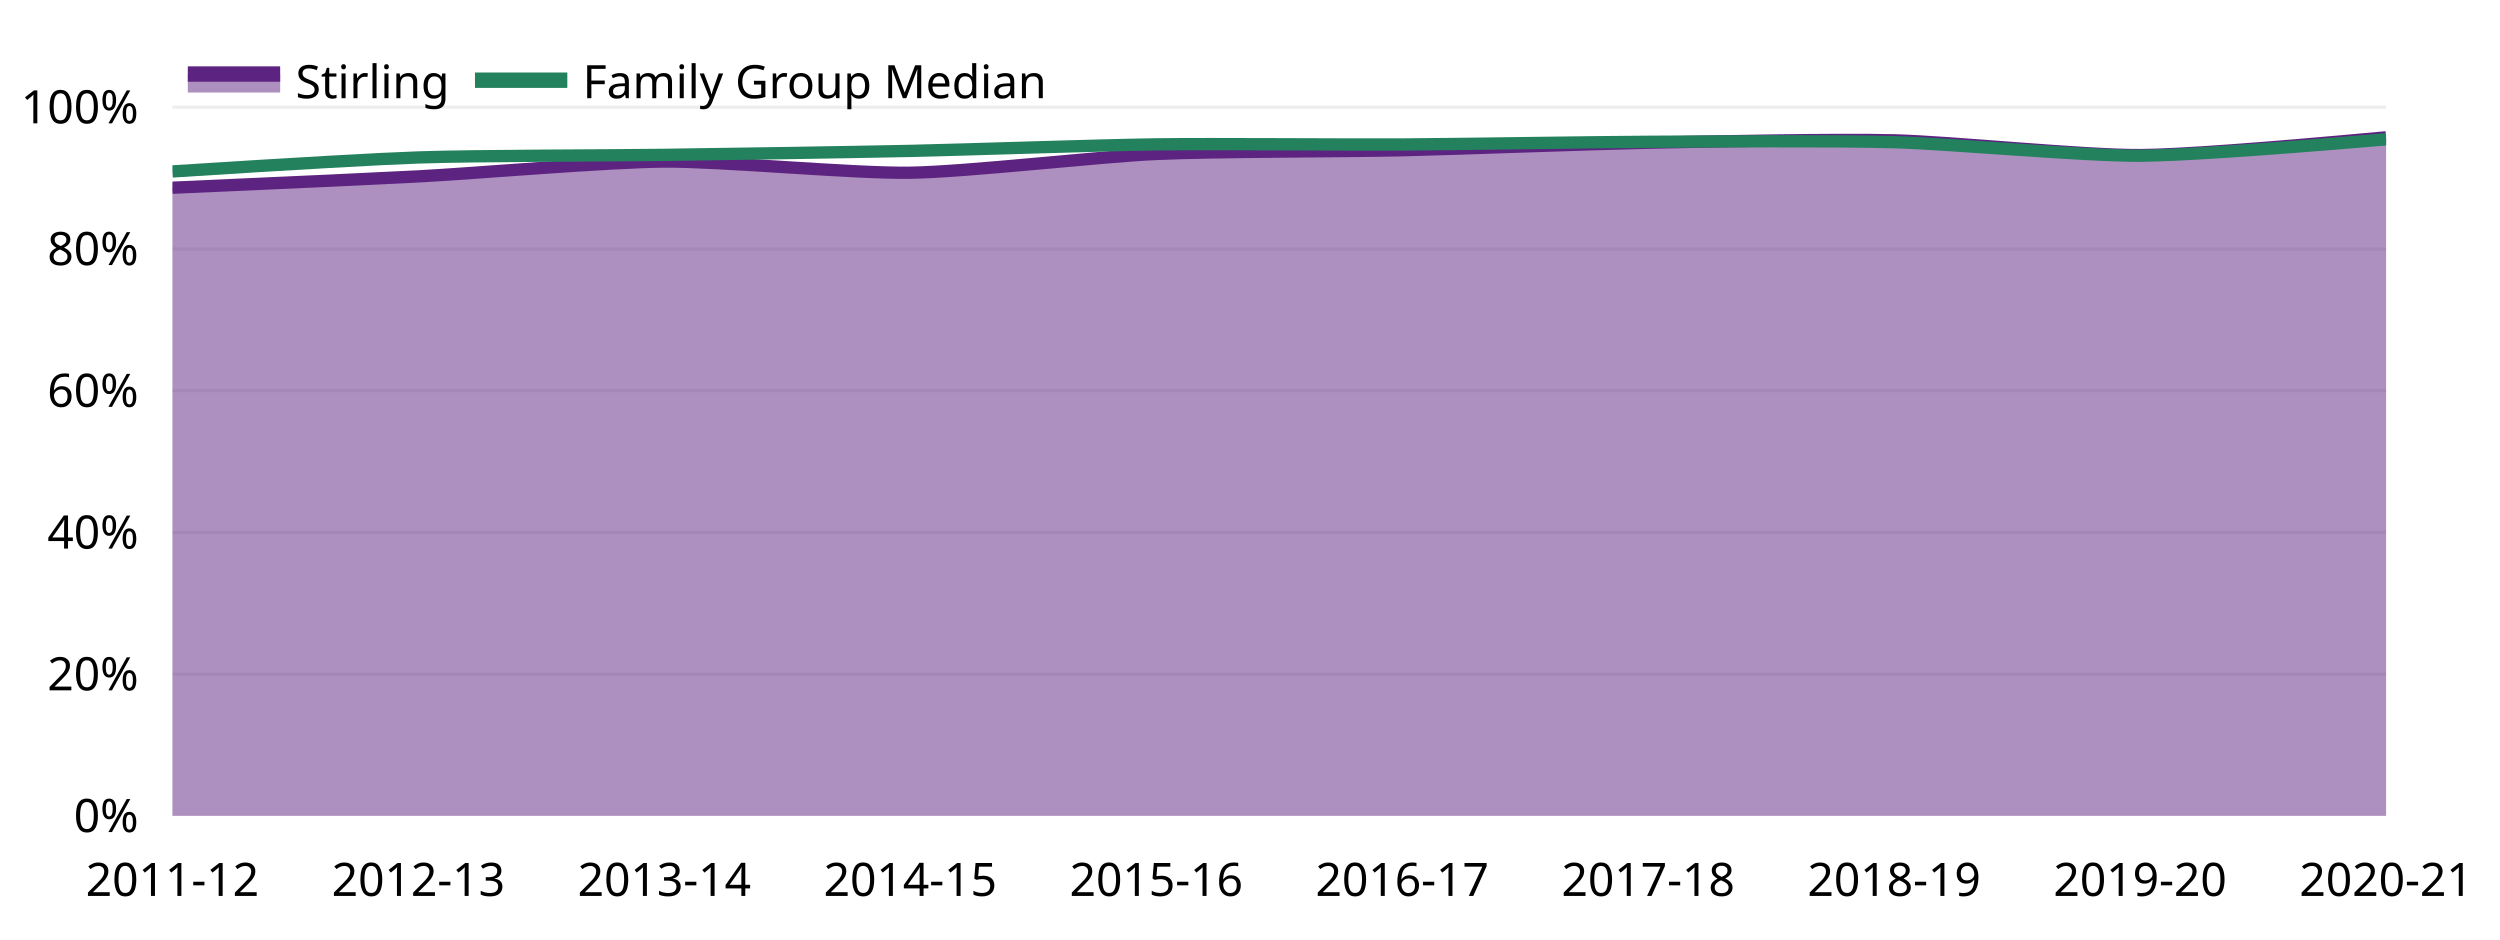
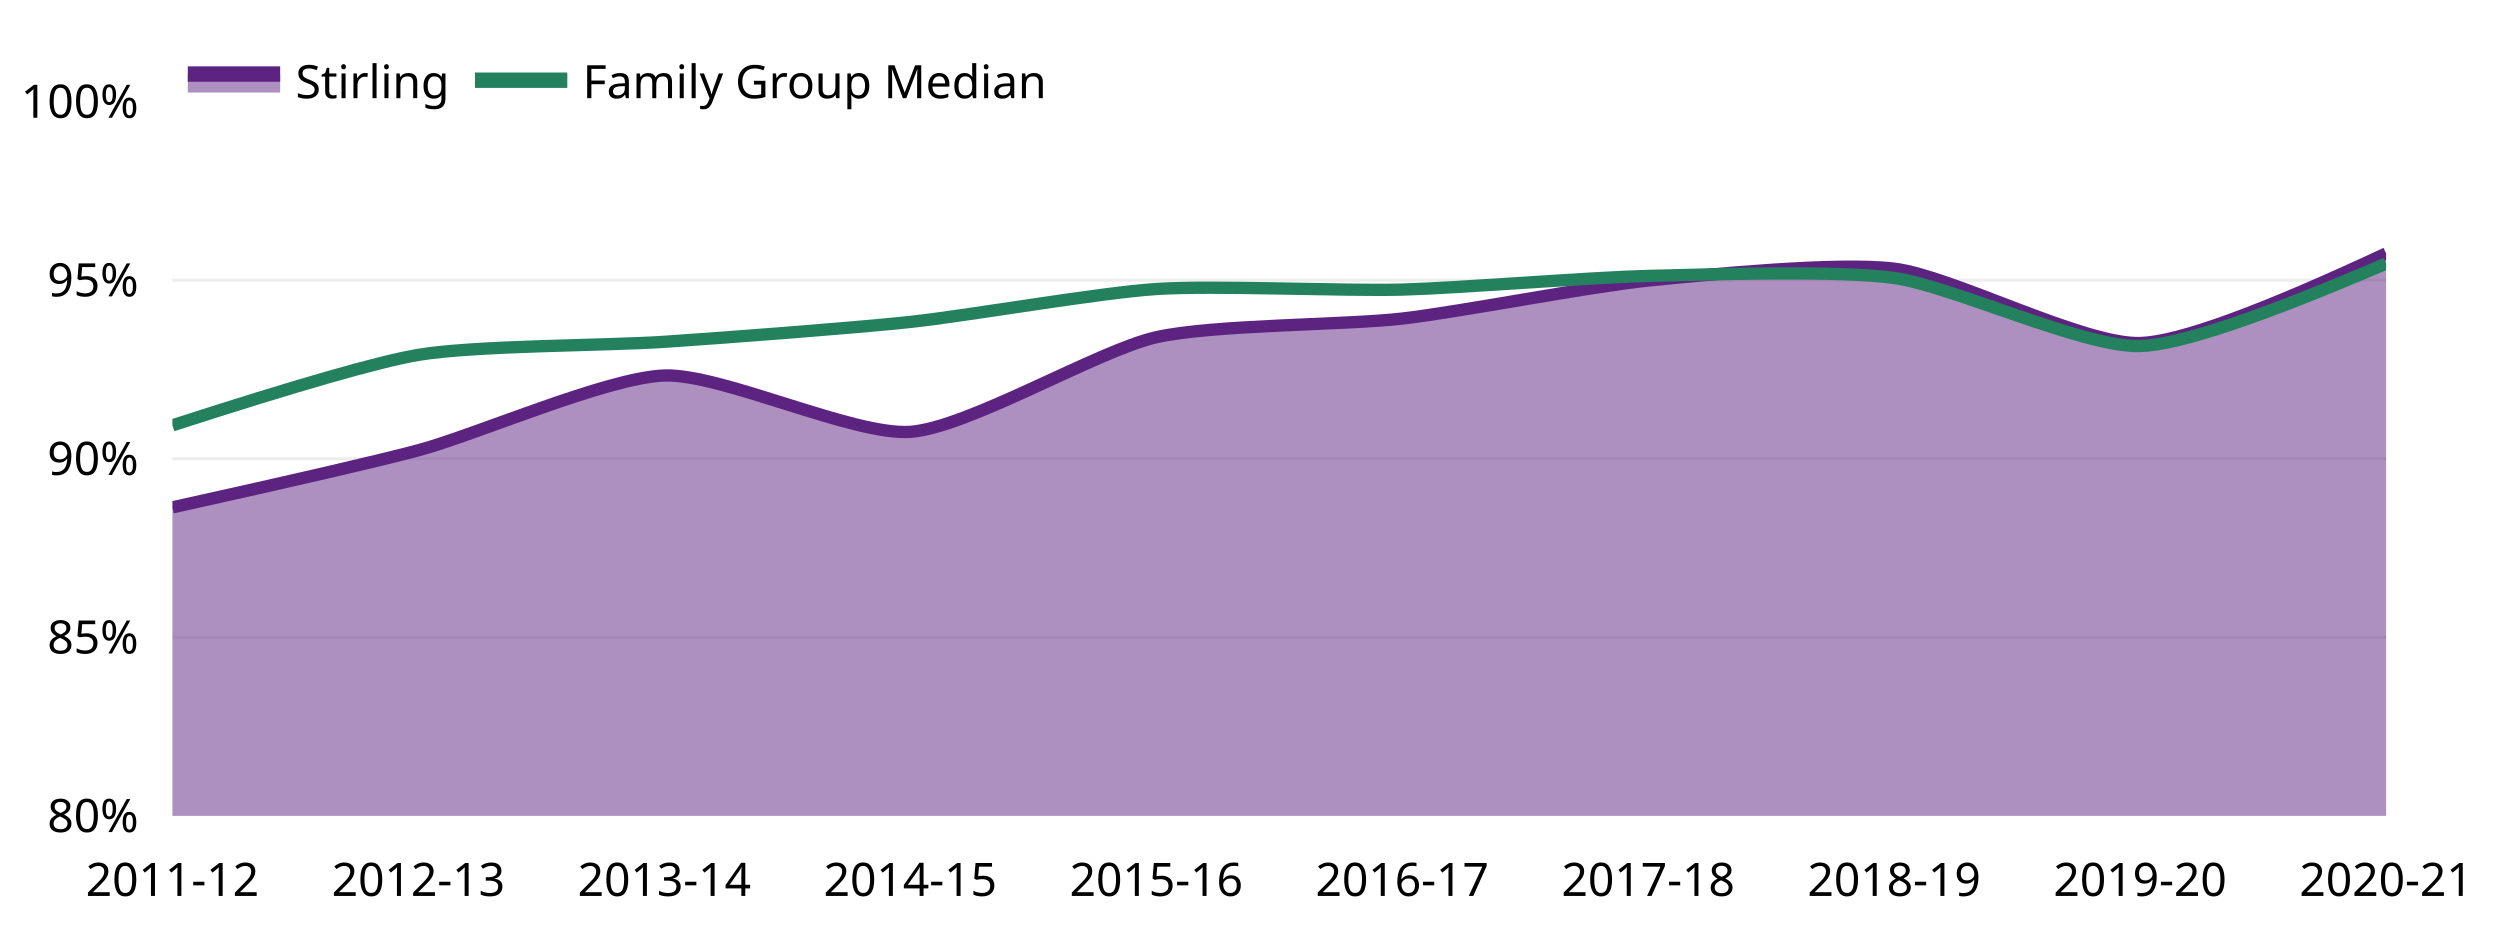
<svg xmlns="http://www.w3.org/2000/svg" class="main-svg" width="812" height="305" style="" viewBox="0 0 812 305">
  <rect x="0" y="0" width="812" height="305" style="fill: rgb(255, 255, 255); fill-opacity: 1;" />
-   <defs id="defs-6e89bc">
+   <defs id="defs-017c95">
    <g class="clips">
-       <clipPath id="clip6e89bcxyplot" class="plotclip">
+       <clipPath id="clip017c95xyplot" class="plotclip">
        <rect width="719" height="232" />
      </clipPath>
-       <clipPath class="axesclip" id="clip6e89bcx">
+       <clipPath class="axesclip" id="clip017c95x">
        <rect x="56" y="0" width="719" height="305" />
      </clipPath>
-       <clipPath class="axesclip" id="clip6e89bcy">
+       <clipPath class="axesclip" id="clip017c95y">
        <rect x="0" y="33" width="812" height="232" />
      </clipPath>
-       <clipPath class="axesclip" id="clip6e89bcxy">
+       <clipPath class="axesclip" id="clip017c95xy">
        <rect x="56" y="33" width="719" height="232" />
      </clipPath>
    </g>
    <g class="gradients" />
    <g class="patterns" />
  </defs>
  <g class="bglayer">
    <rect class="bg" x="46" y="23" width="739" height="252" style="fill: rgb(0, 0, 0); fill-opacity: 0; stroke-width: 0;" />
  </g>
  <g class="layer-below">
    <g class="imagelayer" />
    <g class="shapelayer" />
  </g>
  <g class="cartesianlayer">
    <g class="subplot xy">
      <g class="layer-subplot">
        <g class="shapelayer" />
        <g class="imagelayer" />
      </g>
      <g class="gridlayer">
        <g class="x">
          <path class="xgrid crisp" transform="translate(135.89,0)" d="M0,33v232" style="stroke: rgb(255, 255, 255); stroke-opacity: 1; stroke-width: 1px;" />
          <path class="xgrid crisp" transform="translate(215.78,0)" d="M0,33v232" style="stroke: rgb(255, 255, 255); stroke-opacity: 1; stroke-width: 1px;" />
          <path class="xgrid crisp" transform="translate(295.67,0)" d="M0,33v232" style="stroke: rgb(255, 255, 255); stroke-opacity: 1; stroke-width: 1px;" />
          <path class="xgrid crisp" transform="translate(375.56,0)" d="M0,33v232" style="stroke: rgb(255, 255, 255); stroke-opacity: 1; stroke-width: 1px;" />
          <path class="xgrid crisp" transform="translate(455.44,0)" d="M0,33v232" style="stroke: rgb(255, 255, 255); stroke-opacity: 1; stroke-width: 1px;" />
          <path class="xgrid crisp" transform="translate(535.33,0)" d="M0,33v232" style="stroke: rgb(255, 255, 255); stroke-opacity: 1; stroke-width: 1px;" />
          <path class="xgrid crisp" transform="translate(615.22,0)" d="M0,33v232" style="stroke: rgb(255, 255, 255); stroke-opacity: 1; stroke-width: 1px;" />
          <path class="xgrid crisp" transform="translate(695.11,0)" d="M0,33v232" style="stroke: rgb(255, 255, 255); stroke-opacity: 1; stroke-width: 1px;" />
        </g>
        <g class="y">
-           <path class="ygrid crisp" transform="translate(0,218.96)" d="M56,0h719" style="stroke: rgb(237, 237, 237); stroke-opacity: 1; stroke-width: 1px;" />
-           <path class="ygrid crisp" transform="translate(0,172.93)" d="M56,0h719" style="stroke: rgb(237, 237, 237); stroke-opacity: 1; stroke-width: 1px;" />
-           <path class="ygrid crisp" transform="translate(0,126.89)" d="M56,0h719" style="stroke: rgb(237, 237, 237); stroke-opacity: 1; stroke-width: 1px;" />
-           <path class="ygrid crisp" transform="translate(0,80.85)" d="M56,0h719" style="stroke: rgb(237, 237, 237); stroke-opacity: 1; stroke-width: 1px;" />
-           <path class="ygrid crisp" transform="translate(0,34.81)" d="M56,0h719" style="stroke: rgb(237, 237, 237); stroke-opacity: 1; stroke-width: 1px;" />
-         </g>
-       </g>
-       <g class="zerolinelayer">
-         <path class="yzl zl crisp" transform="translate(0,265)" d="M56,0h719" style="stroke: rgb(255, 255, 255); stroke-opacity: 1; stroke-width: 2px;" />
-       </g>
+           <path class="ygrid crisp" transform="translate(0,207)" d="M56,0h719" style="stroke: rgb(237, 237, 237); stroke-opacity: 1; stroke-width: 1px;" />
+           <path class="ygrid crisp" transform="translate(0,149)" d="M56,0h719" style="stroke: rgb(237, 237, 237); stroke-opacity: 1; stroke-width: 1px;" />
+           <path class="ygrid crisp" transform="translate(0,91)" d="M56,0h719" style="stroke: rgb(237, 237, 237); stroke-opacity: 1; stroke-width: 1px;" />
+         </g>
+       </g>
+       <g class="zerolinelayer" />
      <path class="xlines-below" />
      <path class="ylines-below" />
      <g class="overlines-below" />
      <g class="xaxislayer-below" />
      <g class="yaxislayer-below" />
      <g class="overaxes-below" />
-       <g class="plot" transform="translate(56,33)" clip-path="url(#clip6e89bcxyplot)">
+       <g class="plot" transform="translate(56,33)" clip-path="url(#clip017c95xyplot)">
        <g class="scatterlayer mlayer">
-           <g class="trace scatter trace2b7fee" style="stroke-miterlimit: 2;">
+           <g class="trace scatter trace4afa67" style="stroke-miterlimit: 2;">
            <g class="fills">
              <g>
-                 <path class="js-fill" d="M719,232L0,232L0,27.97Q61.25,25.28 79.89,24.29C98.53,23.3 141.14,19.61 159.78,19.47C178.42,19.33 221.04,23.39 239.67,23.1C258.32,22.81 300.91,17.85 319.56,17C338.19,16.15 380.8,16.23 399.44,15.8C418.08,15.37 460.69,13.73 479.33,13.35C497.97,12.97 540.59,12.11 559.22,12.58C577.87,13.05 620.47,17.48 639.11,17.37Q657.75,17.26 719,11.6" style="fill: rgb(93, 35, 129); fill-opacity: 0.5; stroke-width: 0;" />
+                 <path class="js-fill" d="M719,1160L0,1160L0,131.79Q61.33,118.22 79.89,113.25C98.62,108.24 141.05,89.62 159.78,88.96C178.33,88.31 221.23,108.57 239.67,107.26C258.52,105.92 300.6,80.8 319.56,76.53C337.9,72.4 380.84,72.61 399.44,70.47C418.12,68.32 460.64,60.01 479.33,58.12C497.92,56.24 540.77,51.99 559.22,54.26C578.06,56.58 620.55,78.94 639.11,78.42Q657.84,77.9 719,49.32" style="fill: rgb(93, 35, 129); fill-opacity: 0.5; stroke-width: 0;" />
              </g>
            </g>
            <g class="errorbars" />
            <g class="lines">
-               <path class="js-line" d="M0,27.97Q61.25,25.28 79.89,24.29C98.53,23.3 141.14,19.61 159.78,19.47C178.42,19.33 221.04,23.39 239.67,23.1C258.32,22.81 300.91,17.85 319.56,17C338.19,16.15 380.8,16.23 399.44,15.8C418.08,15.37 460.69,13.73 479.33,13.35C497.97,12.97 540.59,12.11 559.22,12.58C577.87,13.05 620.47,17.48 639.11,17.37Q657.75,17.26 719,11.6" style="vector-effect: non-scaling-stroke; fill: none; stroke: rgb(93, 35, 129); stroke-opacity: 1; stroke-width: 4px; opacity: 1;" />
+               <path class="js-line" d="M0,131.79Q61.33,118.22 79.89,113.25C98.62,108.24 141.05,89.62 159.78,88.96C178.33,88.31 221.23,108.57 239.67,107.26C258.52,105.92 300.6,80.8 319.56,76.53C337.9,72.4 380.84,72.61 399.44,70.47C418.12,68.32 460.64,60.01 479.33,58.12C497.92,56.24 540.77,51.99 559.22,54.26C578.06,56.58 620.55,78.94 639.11,78.42Q657.84,77.9 719,49.32" style="vector-effect: non-scaling-stroke; fill: none; stroke: rgb(93, 35, 129); stroke-opacity: 1; stroke-width: 4px; opacity: 1;" />
            </g>
            <g class="points" />
            <g class="text" />
          </g>
-           <g class="trace scatter tracead39ac" style="stroke-miterlimit: 2; opacity: 1;">
+           <g class="trace scatter trace62186b" style="stroke-miterlimit: 2; opacity: 1;">
            <g class="fills" />
            <g class="errorbars" />
            <g class="lines">
-               <path class="js-line" d="M0,22.68Q61.24,18.77 79.89,18.14C98.52,17.51 141.14,17.55 159.78,17.3C178.42,17.05 221.03,16.41 239.67,16.01C258.31,15.61 300.92,14.13 319.56,13.89C338.2,13.65 380.8,14.03 399.44,13.93C418.08,13.83 460.69,13.14 479.33,13.05C497.97,12.96 540.59,12.65 559.22,13.18C577.87,13.71 620.47,17.68 639.11,17.57Q657.75,17.46 719,12.25" style="vector-effect: non-scaling-stroke; fill: none; stroke: rgb(35, 129, 93); stroke-opacity: 1; stroke-width: 4px; opacity: 1;" />
+               <path class="js-line" d="M0,105.15Q61.07,85.41 79.89,82.26C98.36,79.17 141.15,79.27 159.78,78.02C178.43,76.77 221.06,73.56 239.67,71.56C258.34,69.56 300.88,62.09 319.56,60.87C338.16,59.65 380.81,61.56 399.44,61.06C418.09,60.56 460.68,57.06 479.33,56.62C497.96,56.18 540.75,54.7 559.22,57.29C578.04,59.93 620.54,79.9 639.11,79.4Q657.83,78.9 719,52.6" style="vector-effect: non-scaling-stroke; fill: none; stroke: rgb(35, 129, 93); stroke-opacity: 1; stroke-width: 4px; opacity: 1;" />
            </g>
            <g class="points" />
            <g class="text" />
          </g>
        </g>
      </g>
      <g class="overplot" />
      <path class="xlines-above crisp" d="M0,0" style="fill: none;" />
      <path class="ylines-above crisp" d="M0,0" style="fill: none;" />
      <g class="overlines-above" />
      <g class="xaxislayer-above">
        <g class="xtick">
          <text text-anchor="middle" x="0" y="291" transform="translate(56,0)" style="font-family: 'Segoe UI Semibold'; font-size: 15px; fill: rgb(0, 0, 0); fill-opacity: 1; white-space: pre; opacity: 1;">2011-12</text>
        </g>
        <g class="xtick">
          <text text-anchor="middle" x="0" y="291" transform="translate(135.89,0)" style="font-family: 'Segoe UI Semibold'; font-size: 15px; fill: rgb(0, 0, 0); fill-opacity: 1; white-space: pre; opacity: 1;">2012-13</text>
        </g>
        <g class="xtick">
          <text text-anchor="middle" x="0" y="291" transform="translate(215.78,0)" style="font-family: 'Segoe UI Semibold'; font-size: 15px; fill: rgb(0, 0, 0); fill-opacity: 1; white-space: pre; opacity: 1;">2013-14</text>
        </g>
        <g class="xtick">
          <text text-anchor="middle" x="0" y="291" transform="translate(295.67,0)" style="font-family: 'Segoe UI Semibold'; font-size: 15px; fill: rgb(0, 0, 0); fill-opacity: 1; white-space: pre; opacity: 1;">2014-15</text>
        </g>
        <g class="xtick">
          <text text-anchor="middle" x="0" y="291" transform="translate(375.56,0)" style="font-family: 'Segoe UI Semibold'; font-size: 15px; fill: rgb(0, 0, 0); fill-opacity: 1; white-space: pre; opacity: 1;">2015-16</text>
        </g>
        <g class="xtick">
          <text text-anchor="middle" x="0" y="291" transform="translate(455.44,0)" style="font-family: 'Segoe UI Semibold'; font-size: 15px; fill: rgb(0, 0, 0); fill-opacity: 1; white-space: pre; opacity: 1;">2016-17</text>
        </g>
        <g class="xtick">
          <text text-anchor="middle" x="0" y="291" transform="translate(535.33,0)" style="font-family: 'Segoe UI Semibold'; font-size: 15px; fill: rgb(0, 0, 0); fill-opacity: 1; white-space: pre; opacity: 1;">2017-18</text>
        </g>
        <g class="xtick">
          <text text-anchor="middle" x="0" y="291" transform="translate(615.22,0)" style="font-family: 'Segoe UI Semibold'; font-size: 15px; fill: rgb(0, 0, 0); fill-opacity: 1; white-space: pre; opacity: 1;">2018-19</text>
        </g>
        <g class="xtick">
          <text text-anchor="middle" x="0" y="291" transform="translate(695.11,0)" style="font-family: 'Segoe UI Semibold'; font-size: 15px; fill: rgb(0, 0, 0); fill-opacity: 1; white-space: pre; opacity: 1;">2019-20</text>
        </g>
        <g class="xtick">
          <text text-anchor="middle" x="0" y="291" transform="translate(775,0)" style="font-family: 'Segoe UI Semibold'; font-size: 15px; fill: rgb(0, 0, 0); fill-opacity: 1; white-space: pre; opacity: 1;">2020-21</text>
        </g>
      </g>
      <g class="yaxislayer-above">
        <g class="ytick">
-           <text text-anchor="end" x="45" y="5.25" transform="translate(0,265)" style="font-family: 'Segoe UI Semibold'; font-size: 15px; fill: rgb(0, 0, 0); fill-opacity: 1; white-space: pre; opacity: 1;">0%</text>
-         </g>
-         <g class="ytick">
-           <text text-anchor="end" x="45" y="5.25" style="font-family: 'Segoe UI Semibold'; font-size: 15px; fill: rgb(0, 0, 0); fill-opacity: 1; white-space: pre; opacity: 1;" transform="translate(0,218.96)">20%</text>
-         </g>
-         <g class="ytick">
-           <text text-anchor="end" x="45" y="5.25" style="font-family: 'Segoe UI Semibold'; font-size: 15px; fill: rgb(0, 0, 0); fill-opacity: 1; white-space: pre; opacity: 1;" transform="translate(0,172.93)">40%</text>
-         </g>
-         <g class="ytick">
-           <text text-anchor="end" x="45" y="5.25" style="font-family: 'Segoe UI Semibold'; font-size: 15px; fill: rgb(0, 0, 0); fill-opacity: 1; white-space: pre; opacity: 1;" transform="translate(0,126.89)">60%</text>
-         </g>
-         <g class="ytick">
-           <text text-anchor="end" x="45" y="5.25" style="font-family: 'Segoe UI Semibold'; font-size: 15px; fill: rgb(0, 0, 0); fill-opacity: 1; white-space: pre; opacity: 1;" transform="translate(0,80.85)">80%</text>
-         </g>
-         <g class="ytick">
-           <text text-anchor="end" x="45" y="5.25" style="font-family: 'Segoe UI Semibold'; font-size: 15px; fill: rgb(0, 0, 0); fill-opacity: 1; white-space: pre; opacity: 1;" transform="translate(0,34.81)">100%</text>
+           <text text-anchor="end" x="45" y="5.25" transform="translate(0,265)" style="font-family: 'Segoe UI Semibold'; font-size: 15px; fill: rgb(0, 0, 0); fill-opacity: 1; white-space: pre; opacity: 1;">80%</text>
+         </g>
+         <g class="ytick">
+           <text text-anchor="end" x="45" y="5.25" style="font-family: 'Segoe UI Semibold'; font-size: 15px; fill: rgb(0, 0, 0); fill-opacity: 1; white-space: pre; opacity: 1;" transform="translate(0,207)">85%</text>
+         </g>
+         <g class="ytick">
+           <text text-anchor="end" x="45" y="5.25" style="font-family: 'Segoe UI Semibold'; font-size: 15px; fill: rgb(0, 0, 0); fill-opacity: 1; white-space: pre; opacity: 1;" transform="translate(0,149)">90%</text>
+         </g>
+         <g class="ytick">
+           <text text-anchor="end" x="45" y="5.25" style="font-family: 'Segoe UI Semibold'; font-size: 15px; fill: rgb(0, 0, 0); fill-opacity: 1; white-space: pre; opacity: 1;" transform="translate(0,91)">95%</text>
+         </g>
+         <g class="ytick">
+           <text text-anchor="end" x="45" y="5.25" style="font-family: 'Segoe UI Semibold'; font-size: 15px; fill: rgb(0, 0, 0); fill-opacity: 1; white-space: pre; opacity: 1;" transform="translate(0,33)">100%</text>
        </g>
      </g>
      <g class="overaxes-above" />
    </g>
  </g>
  <g class="polarlayer" />
  <g class="smithlayer" />
  <g class="ternarylayer" />
  <g class="geolayer" />
  <g class="funnelarealayer" />
  <g class="pielayer" />
  <g class="iciclelayer" />
  <g class="treemaplayer" />
  <g class="sunburstlayer" />
  <g class="glimages" />
-   <defs id="topdefs-6e89bc">
+   <defs id="topdefs-017c95">
    <g class="clips" />
-     <clipPath id="legend6e89bc">
+     <clipPath id="legend017c95">
      <rect width="285" height="33" x="0" y="0" />
    </clipPath>
  </defs>
  <g class="layer-above">
    <g class="imagelayer" />
    <g class="shapelayer" />
  </g>
  <g class="infolayer">
    <g class="legend" pointer-events="all" transform="translate(56,9.8)">
      <rect class="bg" shape-rendering="crispEdges" width="285" height="33" x="0" y="0" style="stroke: rgb(68, 68, 68); stroke-opacity: 1; fill: rgb(0, 0, 0); fill-opacity: 0; stroke-width: 0px;" />
-       <g class="scrollbox" transform="" clip-path="url(#legend6e89bc)">
+       <g class="scrollbox" transform="" clip-path="url(#legend017c95)">
        <g class="groups">
          <g class="traces" transform="translate(0,16.25)" style="opacity: 1;">
            <text class="legendtext" text-anchor="start" x="40" y="5.85" style="font-family: 'Segoe UI Semibold'; font-size: 15px; fill: rgb(0, 0, 0); fill-opacity: 1; white-space: pre;">Stirling</text>
            <g class="layers">
              <g class="legendfill">
                <path class="js-fill" d="M5,-2h30v6h-30z" style="stroke-width: 0; fill: rgb(93, 35, 129); fill-opacity: 0.5;" />
              </g>
              <g class="legendlines">
                <path class="js-line" d="M5,-2h30" style="fill: none; stroke: rgb(93, 35, 129); stroke-opacity: 1; stroke-width: 5px;" />
              </g>
              <g class="legendsymbols">
                <g class="legendpoints" />
              </g>
            </g>
            <rect class="legendtoggle" x="0" y="-11.25" width="90.766" height="22.5" style="fill: rgb(0, 0, 0); fill-opacity: 0;" />
          </g>
          <g class="traces" transform="translate(93.26562,16.25)" style="opacity: 1;">
            <text class="legendtext" text-anchor="start" x="40" y="5.85" style="font-family: 'Segoe UI Semibold'; font-size: 15px; fill: rgb(0, 0, 0); fill-opacity: 1; white-space: pre;">Family Group Median</text>
            <g class="layers" style="opacity: 1;">
              <g class="legendfill" />
              <g class="legendlines">
                <path class="js-line" d="M5,0h30" style="fill: none; stroke: rgb(35, 129, 93); stroke-opacity: 1; stroke-width: 5px;" />
              </g>
              <g class="legendsymbols">
                <g class="legendpoints" />
              </g>
            </g>
            <rect class="legendtoggle" x="0" y="-11.25" width="188.609" height="22.5" style="fill: rgb(0, 0, 0); fill-opacity: 0;" />
          </g>
        </g>
      </g>
      <rect class="scrollbar" rx="20" ry="3" width="0" height="0" x="0" y="0" style="fill: rgb(128, 139, 164); fill-opacity: 1;" />
    </g>
    <g class="g-gtitle" />
    <g class="g-xtitle" />
    <g class="g-ytitle" />
  </g>
</svg>
